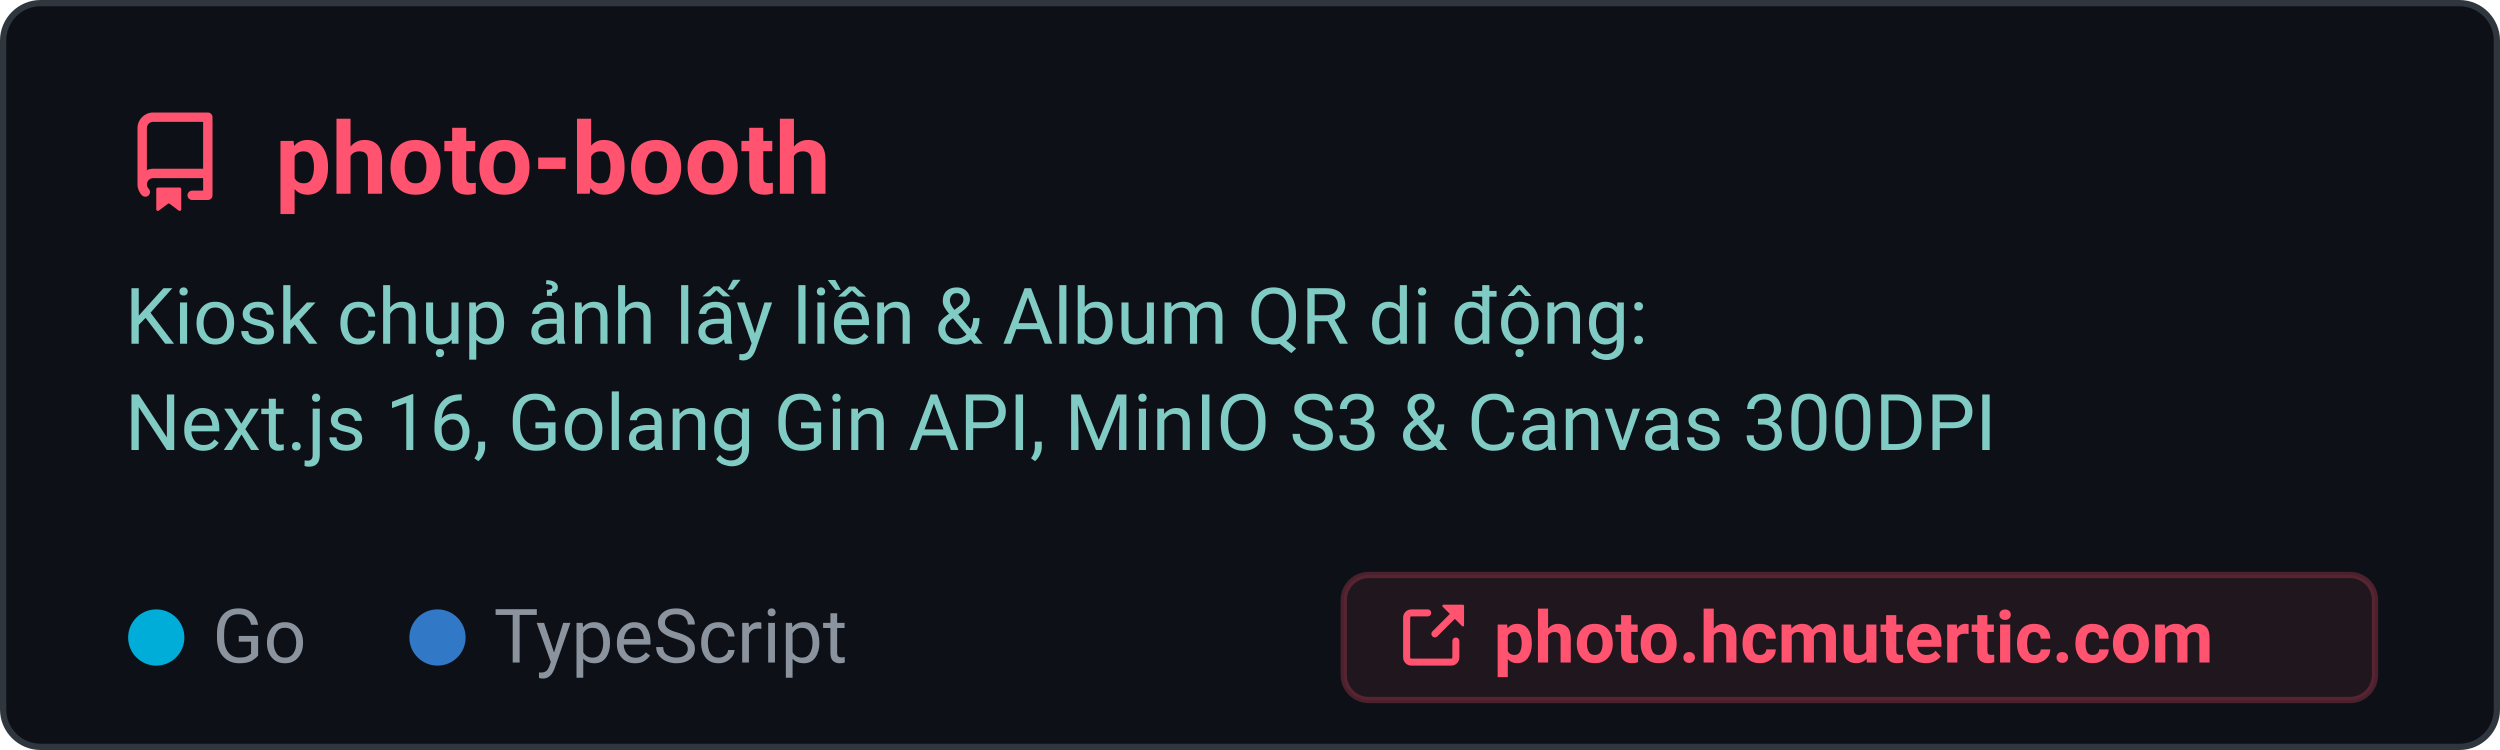
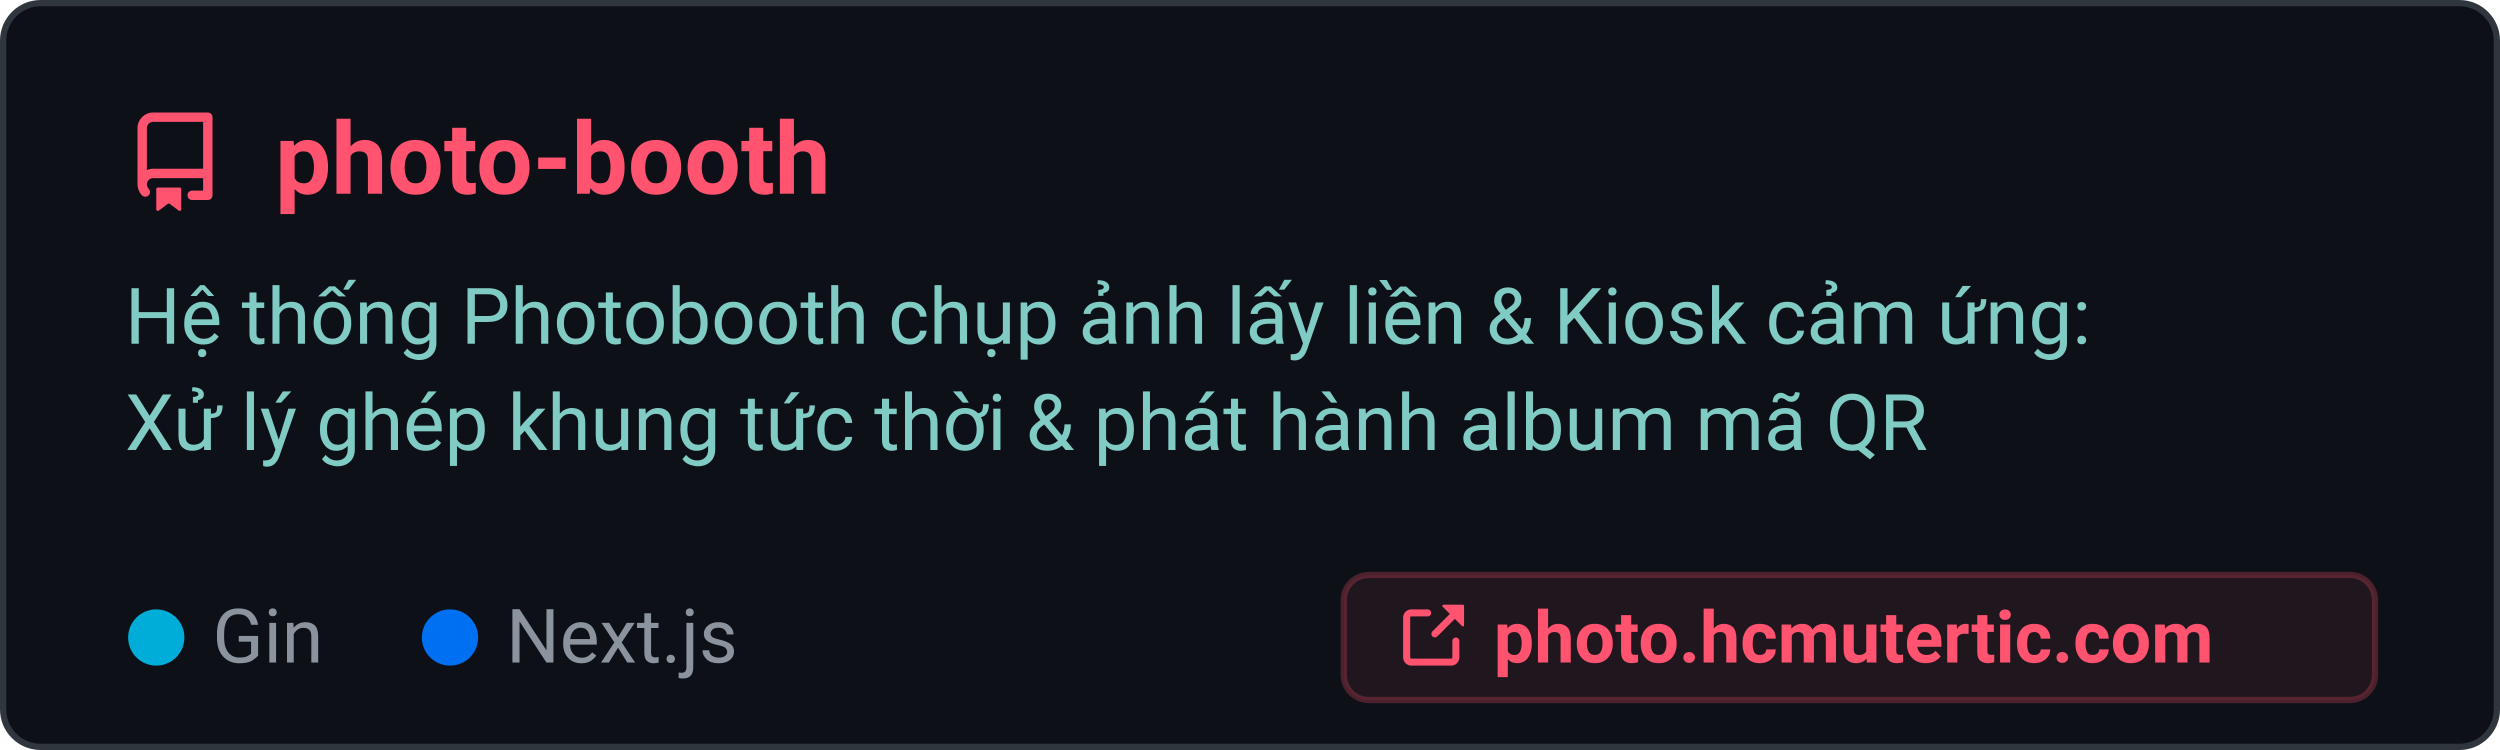
<svg xmlns="http://www.w3.org/2000/svg" width="400" height="120" viewBox="0 0 400 120" fill="none" role="img" aria-label="Modern Photobooth Kiosk &amp; Mobile Gallery">
  <style>
    .header { font: 600 16px -apple-system, BlinkMacSystemFont, "Segoe UI", Roboto, Helvetica, Arial, sans-serif; fill: #FF5370; }
    .desc { font: 400 12.5px -apple-system, BlinkMacSystemFont, "Segoe UI", Roboto, Helvetica, Arial, sans-serif; fill: #80CBC4; }
    .meta { font: 400 12px -apple-system, BlinkMacSystemFont, "Segoe UI", Roboto, Helvetica, Arial, sans-serif; fill: #8B949E; }
    .link-text { font: 600 11.5px -apple-system, BlinkMacSystemFont, "Segoe UI", Roboto, Helvetica, Arial, sans-serif; fill: #FF5370; }
    .badge-bg { fill: rgba(255, 83, 112, 0.08); stroke: rgba(255, 83, 112, 0.25); }
  </style>
  <rect x="0.5" y="0.5" width="399" height="119" rx="6" fill="#0D1117" stroke="#30363D" stroke-width="1" />
  <g transform="translate(20, 18)">
    <svg x="0" y="0" viewBox="0 0 16 16" width="16" height="16" fill="#FF5370">
      <path fill-rule="evenodd" d="M2 2.5A2.5 2.5 0 014.5 0h8.75a.75.75 0 01.75.75v12.5a.75.75 0 01-.75.75h-2.5a.75.75 0 110-1.5h1.75v-2h-8a1 1 0 00-.714 1.7.75.75 0 01-1.072 1.05A2.495 2.495 0 012 11.5v-9zm10.5-1V9h-8c-.356 0-.694.074-1 .208V2.5a1 1 0 011-1h8zM5 12.25v3.25a.25.25 0 00.4.2l1.45-1.087a.25.25 0 01.3 0L8.6 15.7a.25.25 0 00.4-.2v-3.25a.25.25 0 00-.25-.25h-3.5a.25.25 0 00-.25.25z" />
    </svg>
    <text x="24" y="13" class="header">photo-booth</text>
  </g>
  <text x="20" y="55" class="desc">
-     <tspan x="20" dy="0">Kiosk chụp ảnh lấy liền &amp; Album QR di động:</tspan>
-     <tspan x="20" dy="17">Next.js 16, Golang Gin API, MinIO S3 &amp; Canvas 300DPI</tspan>
+     <tspan x="20" dy="0">Hệ thống Photobooth chụp ảnh lấy liền &amp; Kiosk cảm ứng:</tspan>
+     <tspan x="20" dy="17">Xử lý ghép khung tức thời &amp; phát hành album mã QR</tspan>
  </text>
  <g transform="translate(20, 97)">
    <circle cx="5" cy="5" r="4.5" fill="#00ADD8" />
-     <text x="14" y="9" class="meta">Go</text>
-     <circle cx="50" cy="5" r="4.5" fill="#3178C6" />
-     <text x="59" y="9" class="meta">TypeScript</text>
+     <text x="14" y="9" class="meta">Gin</text>
+     <circle cx="52" cy="5" r="4.5" fill="#0070F3" />
+     <text x="61" y="9" class="meta">Next.js</text>
    <g transform="translate(195, -5)">
      <rect x="0" y="0" width="165" height="20" rx="4" class="badge-bg" />
      <svg x="8" y="4" viewBox="0 0 16 16" width="12" height="12" fill="#FF5370">
        <path fill-rule="evenodd" d="M10.604 1h4.146a.25.25 0 01.25.25v4.146a.25.25 0 01-.427.177L13.03 4.03 9.28 7.78a.75.75 0 01-1.06-1.06l3.75-3.75-1.543-1.543A.25.25 0 0110.604 1zM3.75 2A1.75 1.75 0 002 3.75v8.5c0 .966.784 1.75 1.75 1.75h8.5A1.75 1.75 0 0014 12.25v-3.5a.75.75 0 00-1.5 0v3.5a.25.25 0 01-.25.25h-8.5a.25.25 0 01-.25-.25v-8.5a.25.25 0 01.25-.25h3.5a.75.75 0 000-1.5h-3.5z" />
      </svg>
      <text x="24" y="14" class="link-text">photo.hcmutertic.com</text>
    </g>
  </g>
</svg>
